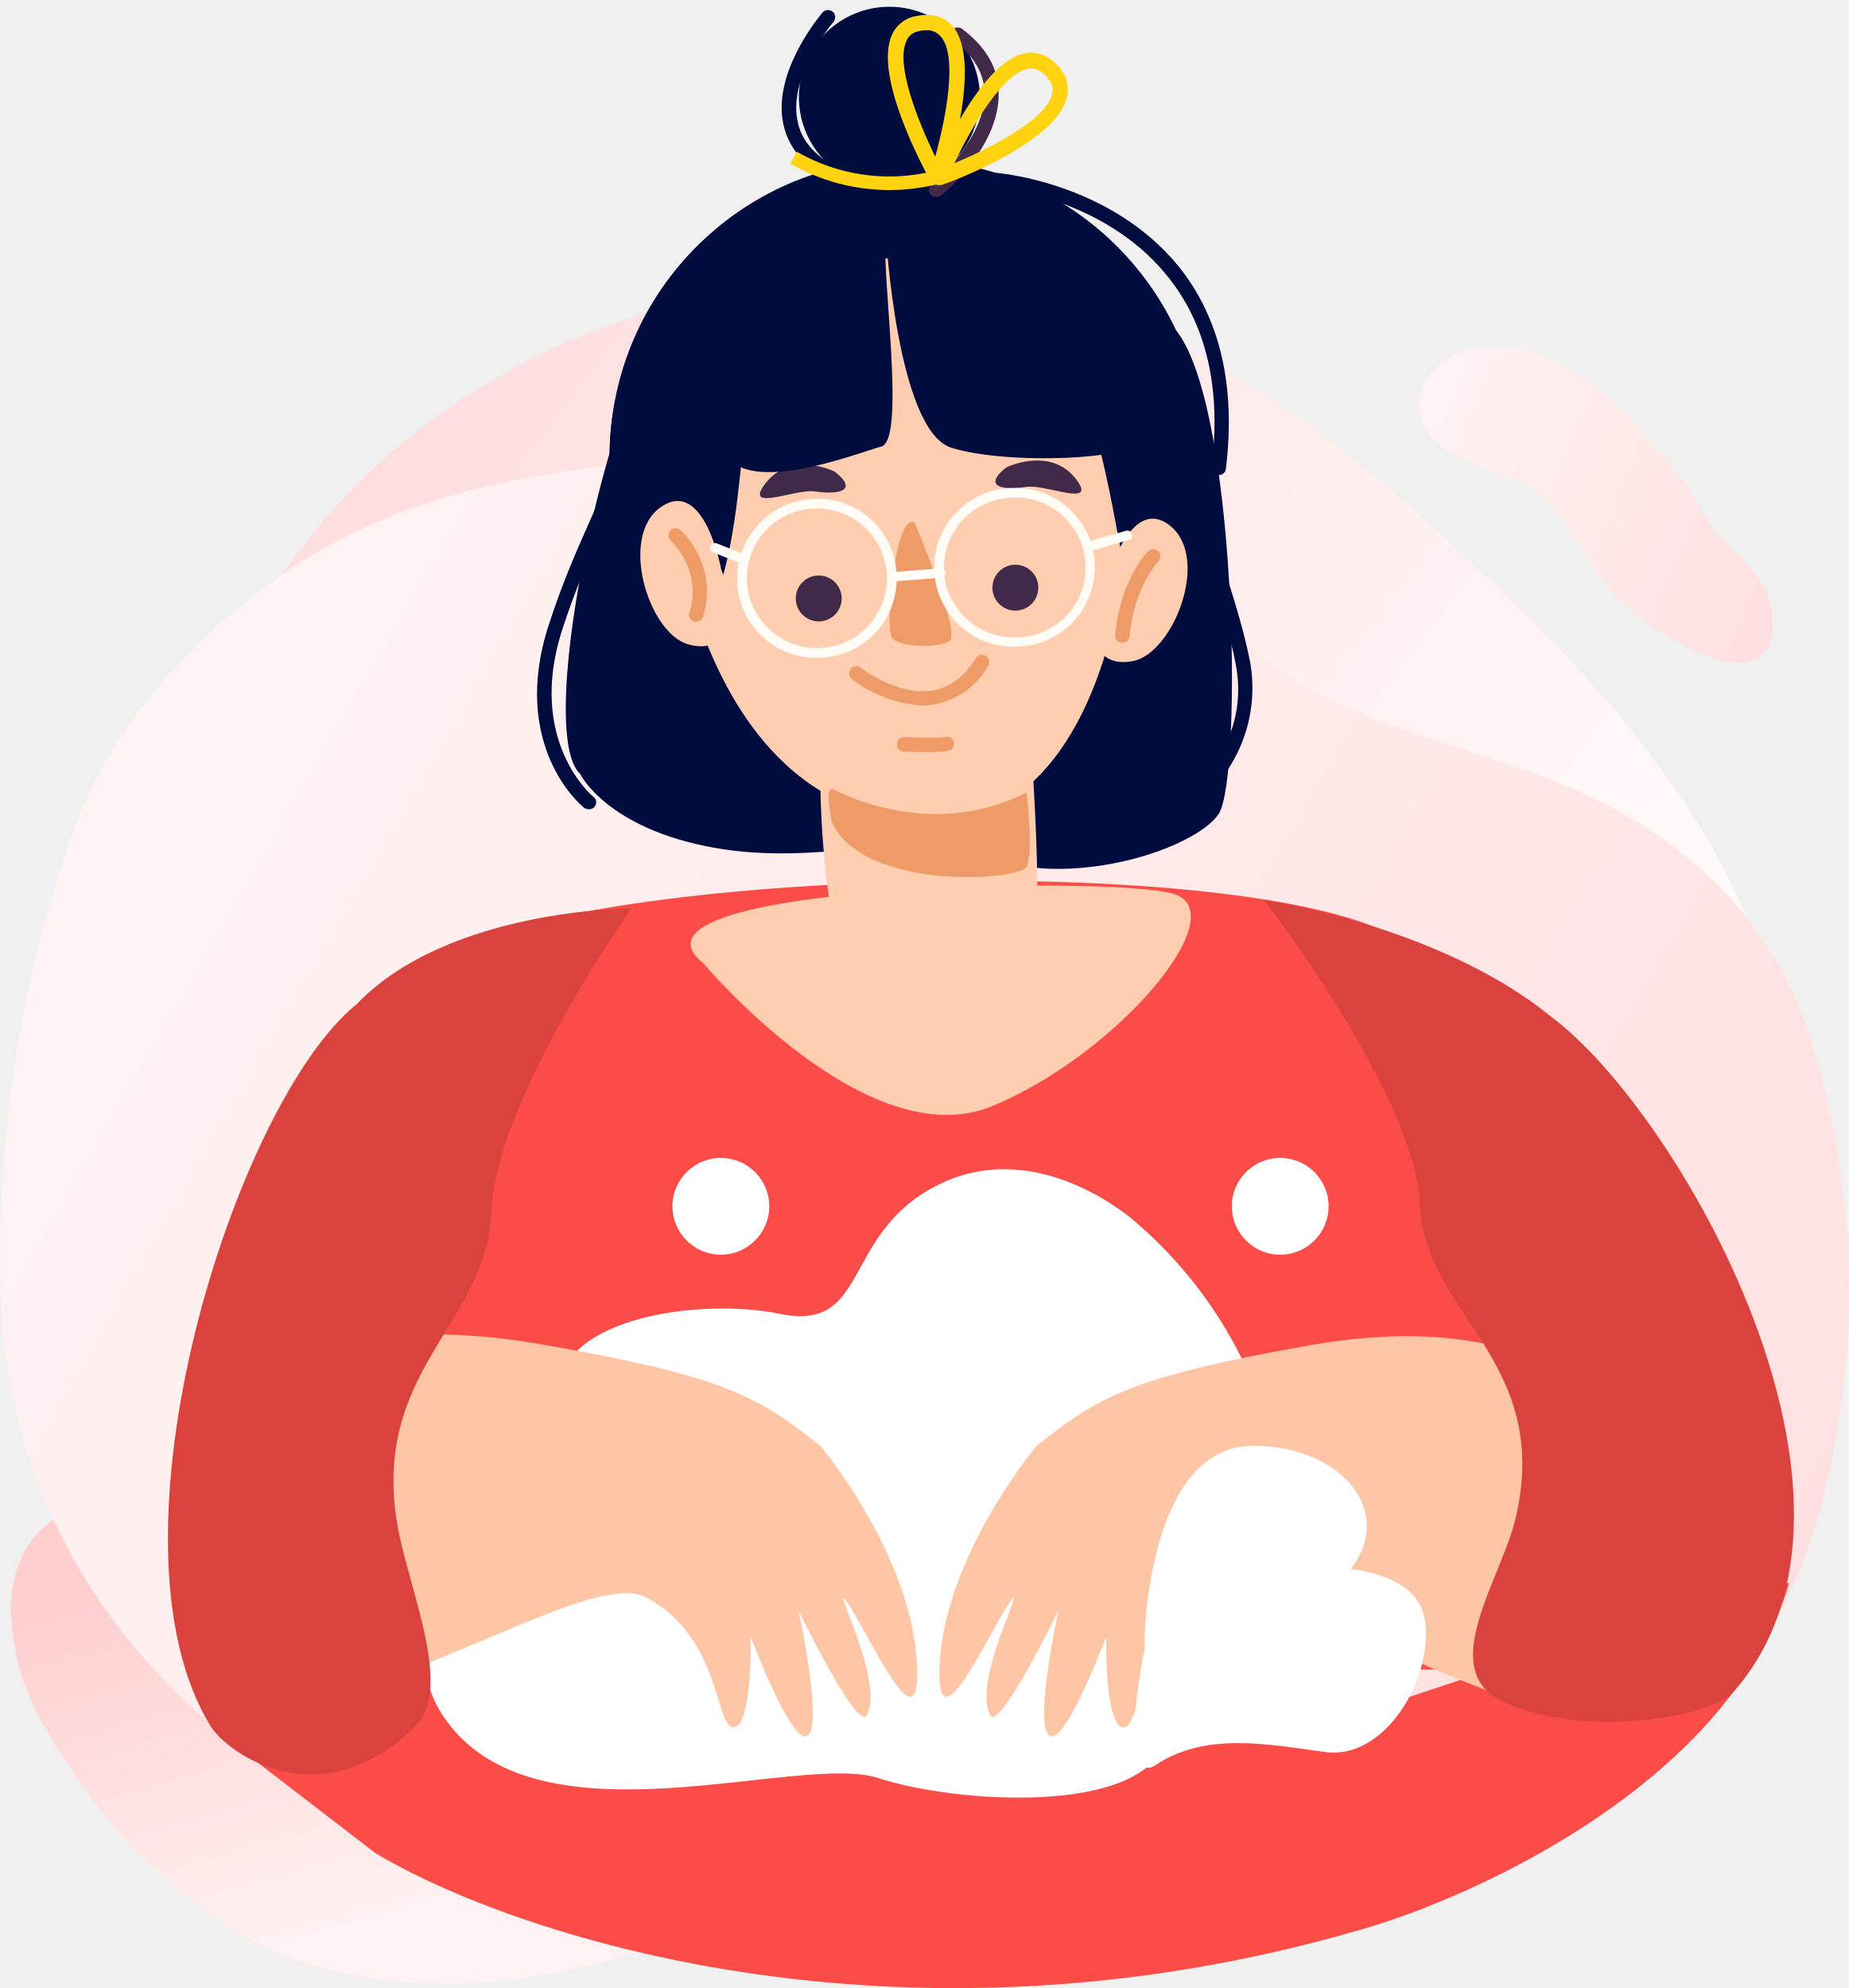
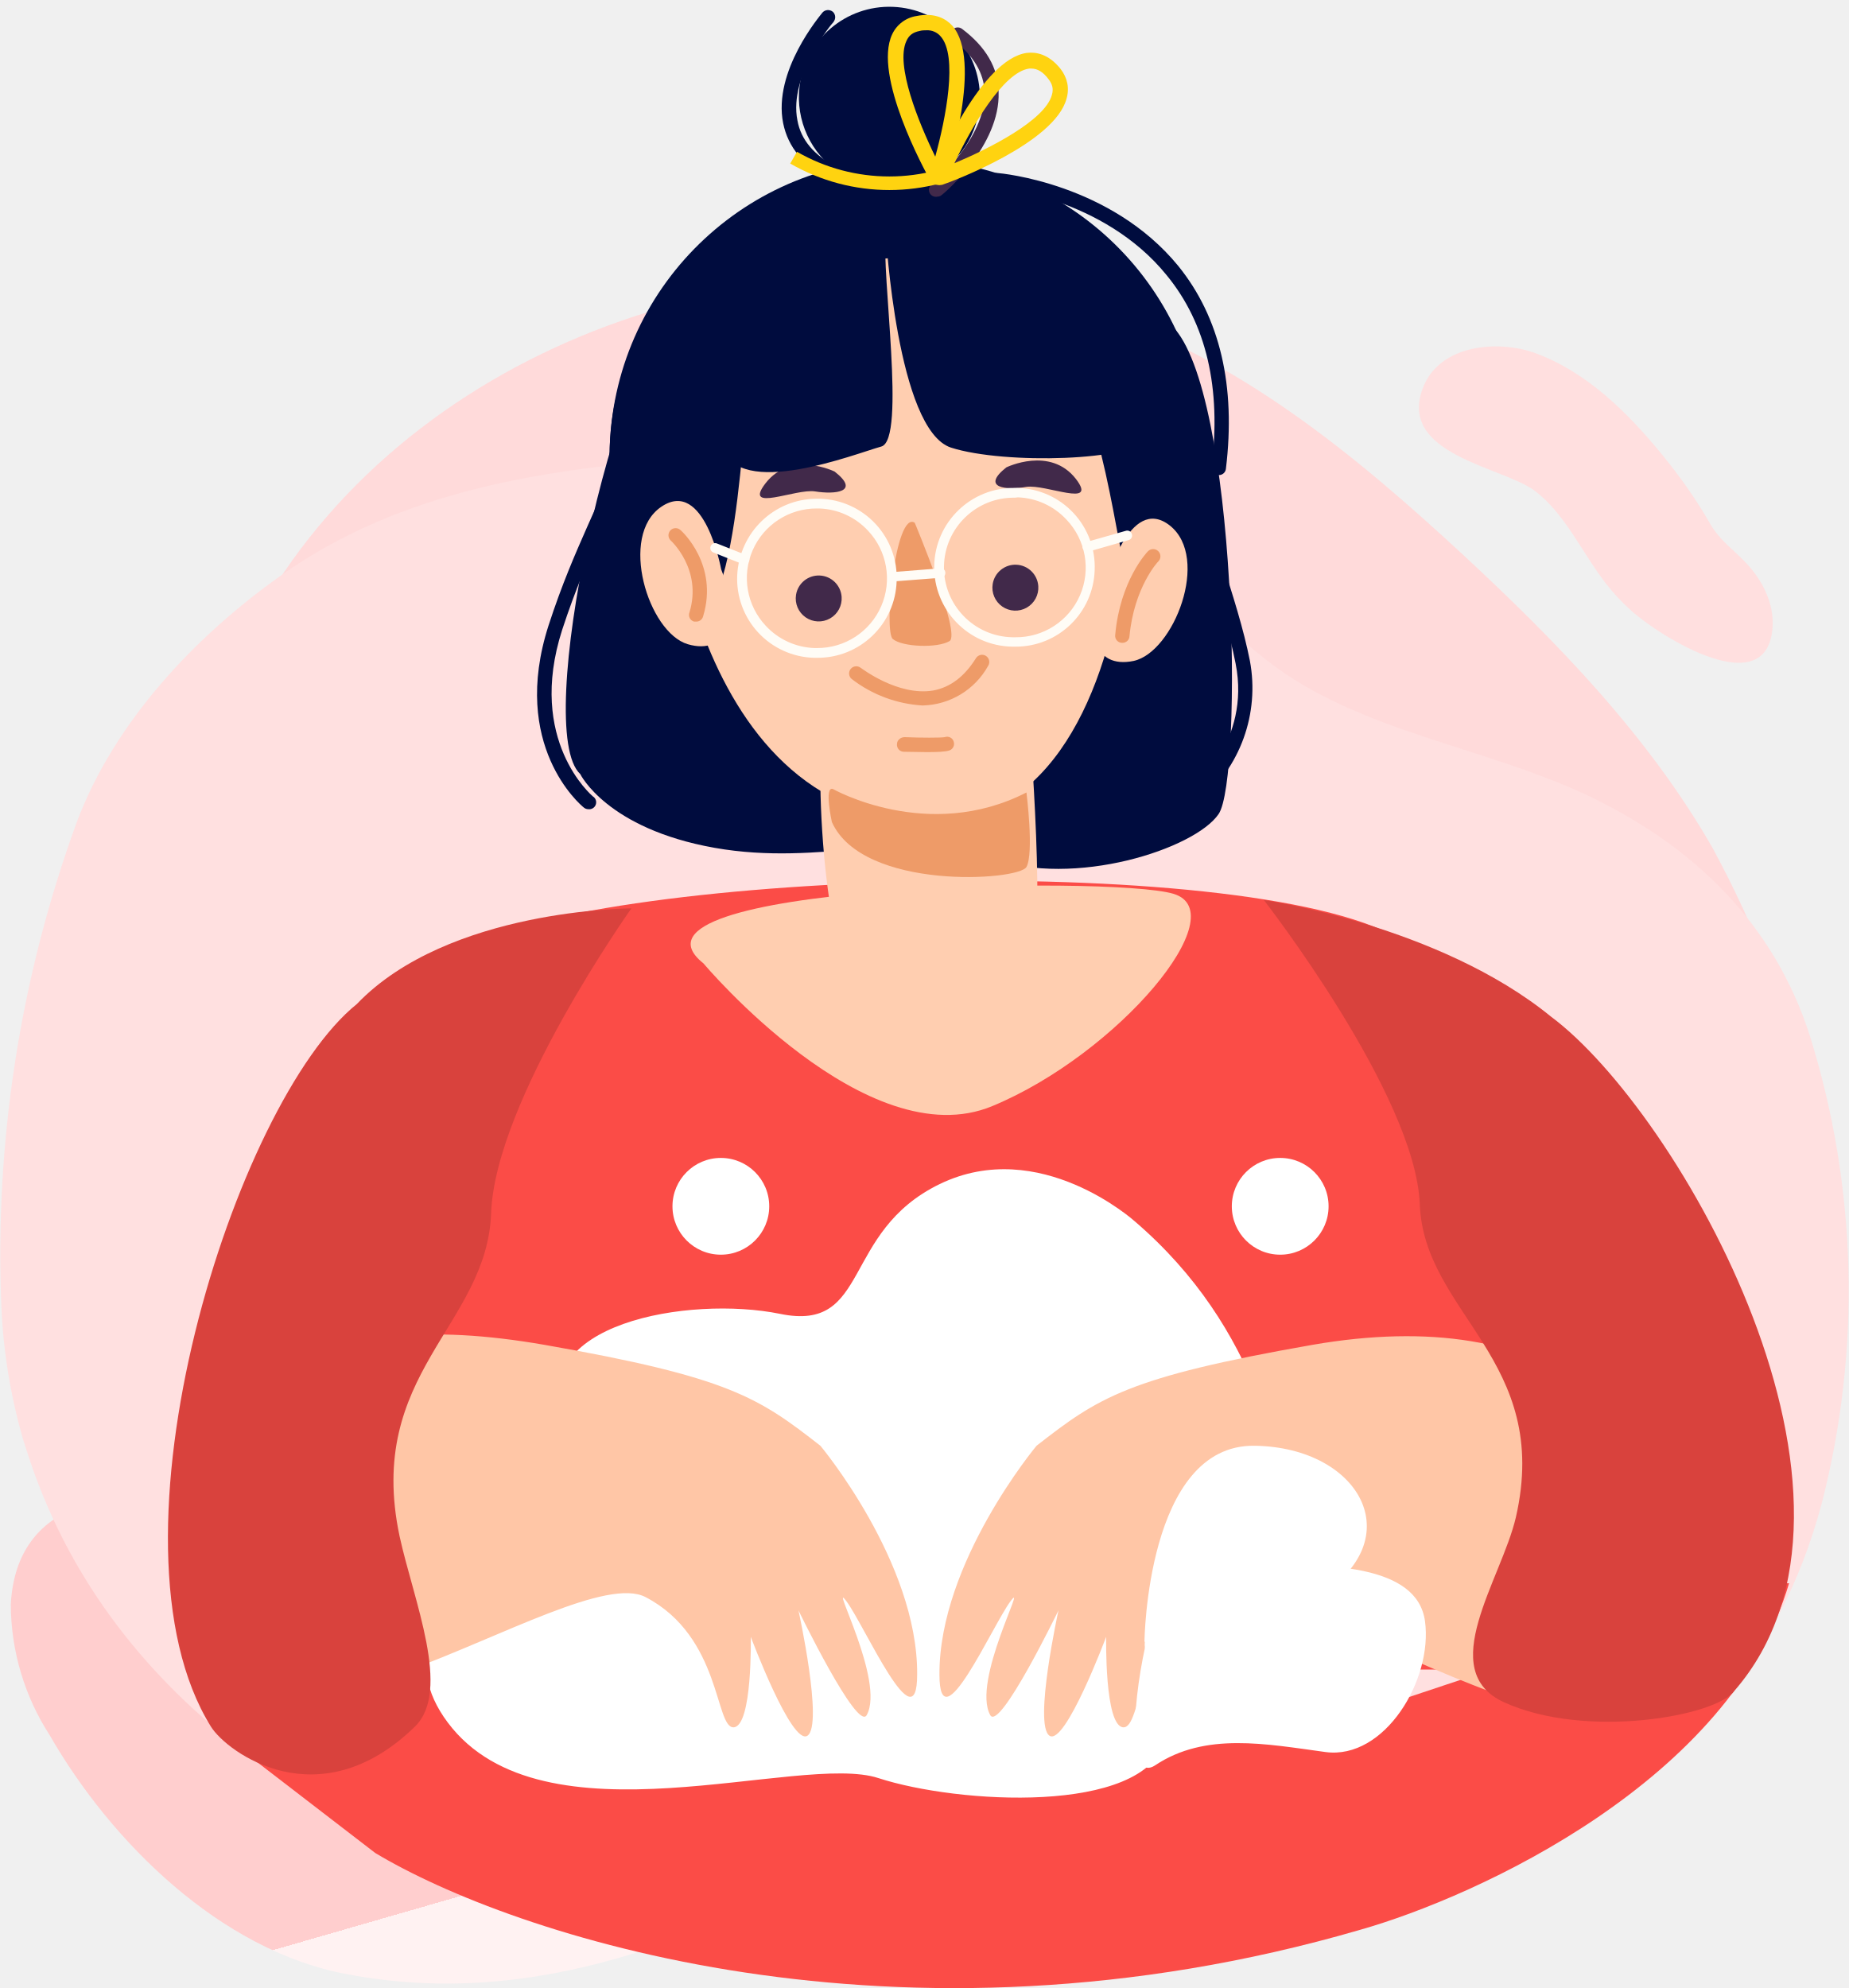
<svg xmlns="http://www.w3.org/2000/svg" fill="none" viewBox="0 0 531.2 571.2">
-   <path fill="url(#paint0_linear)" d="M214.4 557.8c-30.1 10.7-60.5 15.6-93 9.4-36.1-6.8-67.5-37.8-85.2-68.6A69.7 69.7 0 0125 461c1.6-30.5 30.4-34 54.9-29 13.8 2.8 26.4 9.1 39 15.3 20.7 10.4 45 15.5 63.7 30 6.3 4.8 11 10.6 18.2 14.1 11.3 5.5 24.2 8.1 35.8 13.1 10 4.3 21 11.4 21 22.1 0 11.1-11.5 18.2-21.7 22.6a317 317 0 01-21.5 8.5z" transform="translate(-21.9)" />
-   <path fill="url(#paint1_linear)" d="M103.5 164.4C153 91.7 255 62.5 337.7 90 377.5 103 411 130.5 441.8 159c27.2 25.2 53.6 52.3 72.1 84.6a303 303 0 0128.2 73.2c9.5 37 .8 84.6-47 81-11.1-.8-20.8-4.8-31.3-8.3-8.5-2.9-16.8-1.2-25.6-2.5a237.4 237.4 0 01-63.7-21.3c-41.2-19.5-78.7-46-121-63a293 293 0 00-109.1-21.3c-15.8 0-32.4 1-46.5-6-34.8-17.4-19.1-64.3-6.2-90.7 3.5-7 7.4-13.8 11.8-20.3z" transform="translate(-21.9)" />
-   <path fill="url(#paint2_linear)" d="M490.5 175.4c8.1 7.4 40 27.5 40.7 3.9.1-5.9-2.6-11.6-6.2-15.9-4.1-5-8.8-7.5-12-13.3-4-6.9-8.6-13.4-13.6-19.5-10.2-12.5-22.1-24-36.6-29.2-10.2-3.7-27.4-2.7-32.2 10.3-7 19 23 22.4 32.2 29.3 8.7 6.5 13.6 17.8 20.5 26.7 2.2 2.8 4.6 5.4 7.2 7.7z" transform="translate(-21.9)" />
-   <path fill="url(#paint3_linear)" d="M340.2 152.4c17.2 10.1 30.2 25.3 45.9 37.5 26 20.3 61.9 24.5 91.8 38.6 30.6 14.5 53.7 36.9 64 69.2a245.5 245.5 0 013.4 134.2c-12.6 47.2-42.2 78.6-85.5 99.5a353.4 353.4 0 01-152.8 33c-103.9.6-242-36-277.4-147.5l-1-3.1a162.3 162.3 0 01-6.3-38.2A362.1 362.1 0 0144 236.1c10.9-28.9 34.1-53.4 58.7-70.8 34.5-24.5 76.5-30.8 118.4-33.7 31-2.2 65.9-3 95.2 8.9a178 178 0 0123.8 11.9z" transform="translate(-21.9)" />
+   <path fill="url(#prevention20_linear)" d="M214.4 557.8c-30.1 10.7-60.5 15.6-93 9.4-36.1-6.8-67.5-37.8-85.2-68.6A69.7 69.7 0 0125 461c1.6-30.5 30.4-34 54.9-29 13.8 2.8 26.4 9.1 39 15.3 20.7 10.4 45 15.5 63.7 30 6.3 4.8 11 10.6 18.2 14.1 11.3 5.5 24.2 8.1 35.8 13.1 10 4.3 21 11.4 21 22.1 0 11.1-11.5 18.2-21.7 22.6a317 317 0 01-21.5 8.5z" transform="translate(-21.9)" />
+   <path fill="url(#prevention21_linear)" d="M103.5 164.4C153 91.7 255 62.5 337.7 90 377.5 103 411 130.5 441.8 159c27.2 25.2 53.6 52.3 72.1 84.6a303 303 0 0128.2 73.2c9.5 37 .8 84.6-47 81-11.1-.8-20.8-4.8-31.3-8.3-8.5-2.9-16.8-1.2-25.6-2.5a237.4 237.4 0 01-63.7-21.3c-41.2-19.5-78.7-46-121-63a293 293 0 00-109.1-21.3c-15.8 0-32.4 1-46.5-6-34.8-17.4-19.1-64.3-6.2-90.7 3.5-7 7.4-13.8 11.8-20.3z" transform="translate(-21.9)" />
+   <path fill="url(#prevention22_linear)" d="M490.5 175.4c8.1 7.4 40 27.5 40.7 3.9.1-5.9-2.6-11.6-6.2-15.9-4.1-5-8.8-7.5-12-13.3-4-6.9-8.6-13.4-13.6-19.5-10.2-12.5-22.1-24-36.6-29.2-10.2-3.7-27.4-2.7-32.2 10.3-7 19 23 22.4 32.2 29.3 8.7 6.5 13.6 17.8 20.5 26.7 2.2 2.8 4.6 5.4 7.2 7.7z" transform="translate(-21.9)" />
+   <path fill="url(#prevention23_linear)" d="M340.2 152.4c17.2 10.1 30.2 25.3 45.9 37.5 26 20.3 61.9 24.5 91.8 38.6 30.6 14.5 53.7 36.9 64 69.2a245.5 245.5 0 013.4 134.2c-12.6 47.2-42.2 78.6-85.5 99.5a353.4 353.4 0 01-152.8 33c-103.9.6-242-36-277.4-147.5l-1-3.1a162.3 162.3 0 01-6.3-38.2A362.1 362.1 0 0144 236.1c10.9-28.9 34.1-53.4 58.7-70.8 34.5-24.5 76.5-30.8 118.4-33.7 31-2.2 65.9-3 95.2 8.9a178 178 0 0123.8 11.9z" transform="translate(-21.9)" />
  <path fill="#fb4c47" d="M390.7 554.5c-133.1 38.7-244 1.3-282.9-22.1l-36-27.7L84.3 484l77.6-7 129-6.8 104 20.7 108-36H514c-16.6 56.4-89.1 89.9-123.3 99.6z" />
  <path fill="#fb4c47" d="M116.2 479.7h316.9s11.1-182.2-29.3-208.9c-40.3-26.6-229.1-21-271 1.7-41.8 22.8-16.6 207.2-16.6 207.2z" />
  <path fill="#000c3e" d="M169 232.5a2 2 0 01-1.3-.5c-.9-.7-21.2-17.8-10.1-52.3 3.9-12 7.7-20.6 11-28.1 6.1-13.6 10.5-23.4 11.3-44.3 0-1.2 1-2 2.1-2 1.2 0 2 1 2 2.1-.8 21.8-5.6 32.4-11.6 45.9-3.3 7.4-7 15.8-10.9 27.7-10.2 31.8 8.6 47.6 8.8 47.8a2 2 0 01-1.3 3.7zM281.5 26.9a26 26 0 11-51.8-2 26 26 0 0151.8 2z" />
  <path fill="#000c3e" d="M166.7 222.4s7.6 15.7 38.6 21.2 55.4-5.7 79.4 3c24 8.6 58.6-2.7 65.4-12.7 7-10.1 5.5-121.6-13.4-140.3-19-18.7-118-34.4-139.4-12.5-21.5 22-44.3 128.7-30.6 141.3z" />
  <path fill="#000c3e" d="M346 134.4a85.4 85.4 0 11-170.8-6.4 85.4 85.4 0 01170.7 6.4z" />
  <path fill="#ffceb0" d="M295.6 205.8s5.5 66.5 0 73.9c-5.5 7.4-40.6 1.9-49.9 0-9.2-1.8-13-73.9-7.4-73.9s56.2-14.8 57.3 0z" />
  <path fill="#ffceb0" d="M190.8 128s3.6 103.7 73.6 108.1c70.1 4.5 70-141.5 44.7-155.4-25.4-14-131.2-11.3-118.3 47.3z" />
  <path fill="#ee9b68" d="M262.8 150.2s13.4 31.9 10 34c-3.5 2.1-13.6 1.7-16.3-.6-2.7-2.3.8-37 6.3-33.4z" />
  <path fill="#41294a" d="M241.8 171.5a6.6 6.6 0 11-13.1-.6 6.6 6.6 0 0113.1.6zM298.3 168.4a6.6 6.6 0 11-13.1-.6 6.6 6.6 0 0113.1.6z" />
  <path fill="#000c3e" d="M246 72.7s-25.1 12.2-29.9 35c-4.8 22.8-2.3 81.2-29 78.5 0 0-51.5-115.6 59-113.5zM259.3 73.2c-2.3 1.6 25.9 1.6 42 21.1 16.1 19.6 20 68.4 22.4 69.3 2.5.9 12.5-60.5-5.2-79-17.7-18.4-46.3-20.7-59.2-11.4z" />
  <path fill="#ee9b68" d="M239.3 226.7s27.3 15.5 55.6 1c0 0 2.2 17.4 0 21.4s-47 6.9-55.9-12.9c0 0-2.3-10.4.3-9.5z" />
  <path fill="#ffceb0" d="M317.7 167.8s6.7-26 18.4-16.8c11.7 9.3 1.1 36.4-10.4 38.9-11.6 2.4-14.4-8.8-8-22.1zM207.2 163.6s-4.8-26.4-17.2-18c-12.3 8.3-3.8 36.1 7.6 39.5 11.3 3.3 15-7.7 9.6-21.5z" />
  <path fill="#41294a" d="M289.1 134.3s12.6-6.2 20 3.3c6.5 8.5-8.7 1.4-14.3 2.3-5.7 1-13.1.3-5.7-5.6zM239.8 135.5s-12.5-6.2-19.9 3.4c-6.5 8.5 8.7 1.4 14.3 2.3 5.7.9 13.1.2 5.6-5.7z" />
  <path fill="#fffcf6" d="M234.7 146.1a20 20 0 00-14.7 33.7 20 20 0 0014 6.4h.7a20 20 0 0014.7-33.7 20 20 0 00-14-6.4zm0 42.9h-.9a22.7 22.7 0 01-22-23.7c.6-12.3 10.6-22 22.9-22h.9a22.7 22.7 0 0122 23.7 22.7 22.7 0 01-22.9 22zM291.6 143a20 20 0 00-.7 40.1h.8a20 20 0 0014.7-33.8 20 20 0 00-14-6.4zm0 42.8h-.8a22.8 22.8 0 01.8-45.6h.9a22.7 22.7 0 0122 23.6 22.7 22.7 0 01-22.8 22z" />
  <path fill="#fffcf6" d="M214 162.2l-.6-.1-8.3-3.3a1.4 1.4 0 111-2.6l8.3 3.3c.8.3 1.1 1.1.8 1.8-.2.5-.7.9-1.3.9zM312.3 158.5a1.4 1.4 0 01-.4-2.7l11.6-3.3c.7-.2 1.5.2 1.7 1 .2.7-.2 1.5-1 1.7l-11.5 3.3h-.4z" />
  <path fill="#000c3e" d="M254.5 67.3s3.2 56.2 18.7 61.3c15.5 5 53.5 3.7 55.4-2.5 1.8-6.1-29.5-55.6-52-63.5-39.5-14-73.6 50.3-69.1 65.7 4.5 15.5 38.4 2 45.7 0 7.2-2-.1-50 1.3-61z" />
  <path fill="#fffcf6" d="M256.1 167.1a1.4 1.4 0 010-2.7l14-1.1c.9-.1 1.5.5 1.5 1.3 0 .7-.5 1.4-1.2 1.4l-14.2 1.1z" />
  <path fill="#000c3e" d="M239.4 51.9a2 2 0 01-1-.3c-7.5-3.9-12-9.3-13.4-16.2-3-15 10.7-31 11.3-31.8.7-.8 2-1 3-.2.8.8.9 2 .1 3-.1 0-12.9 15.2-10.3 28.2 1 5.6 4.8 10 11.2 13.4a2 2 0 01-1 3.9z" />
  <path fill="#41294a" d="M269.3 56.5a2 2 0 01-1.4-3.7c.2-.1 15.3-13 15-26.2-.2-5.6-3.2-10.7-9-15a2 2 0 112.5-3.3c6.8 5.1 10.4 11.2 10.5 18.2.5 15.3-15.6 29-16.3 29.5a2 2 0 01-1.3.5z" />
  <path fill="#000c3e" d="M343.3 230.7a2 2 0 01-1.3-3.7c.7-.5 17.4-13.9 13-36.3-1.7-8.8-4.8-18.6-8.1-28.9-5.8-18-11.8-36.5-12-54.5 0-1.1 1-2 2.1-2 1.2 0 2.1.9 2.1 2 .1 17.3 6 35.6 11.7 53.2 3.4 10.5 6.5 20.3 8.3 29.4a42.4 42.4 0 01-14.6 40.4 2 2 0 01-1.2.4z" />
  <path fill="#000c3e" d="M350.2 136.5h-.3a2 2 0 01-1.8-2.3c2.8-22.7-1.5-41.2-12.9-55.1-18.2-22.5-48.7-25.3-49-25.3a2 2 0 01-2-2.2 2 2 0 012.3-1.9c1.3.1 32.6 3 52 26.7 12 14.8 16.6 34.5 13.7 58.3a2 2 0 01-2 1.8z" />
  <path fill="#ee9b68" d="M266.3 216.1l-6.6-.1a2 2 0 01-2-2.2c0-1.1 1-2 2.2-2 4.7.2 10.5.2 11.5 0 1.1-.4 2.3.2 2.6 1.3a2 2 0 01-1.2 2.5c-1 .4-3.6.5-6.5.5zM200 178.6h-.6a2 2 0 01-1.3-2.7c3.7-12.3-5.3-20.5-5.4-20.6a2 2 0 012.8-3c.4.3 11 10 6.5 24.8a2 2 0 01-2 1.5zM322.5 184.7h-.2a2 2 0 01-1.9-2.3c1.4-15.5 9-23.6 9.4-24a2 2 0 013 2.9c-.1 0-7 7.5-8.3 21.5a2 2 0 01-2 1.9z" />
  <path fill="#ffceb0" d="M202.1 276.8s47 56 83 41c36.2-15 70.1-55.6 52-61-18.2-5.4-163.4-2.6-135 20z" />
  <path fill="#fff" d="M326 350.9s-27.3-24.6-56-10.7c-28.5 13.8-19.8 42.7-45.9 37.3-26-5.3-73.3 2.7-62 31 11.2 28.2-60.7 50.2-33.4 86.5 27.3 36.3 101 8.4 123.7 15.9 22.7 7.4 76 10.6 82.3-10.7 6.2-21.3 46-24.5 39.7-52.3-6.2-27.7-12.4-66.1-48.4-97z" />
  <path fill="#ffc6a6" d="M235.7 415.4s28 33.5 27.8 65.7c0 20.5-15.1-14-20.3-21-5.2-7 11.2 23 5.8 32.7-2.7 4.8-19.6-30.1-19.6-30.1s7.2 32.8 2.6 36c-4.5 3.1-16.3-28.4-16.3-28.4s.5 25.6-4.9 26c-5.4.3-3.5-26-25.3-37.4-21.7-11.4-121 67.4-123.3 2.8-2.4-64.6 26.7-87 94.2-75.3 53.2 9.3 61.6 15.2 79.3 29zM297.8 415.4s-28 33.5-27.9 65.7c0 20.5 15.2-14 20.4-21 5.2-7-11.2 23-5.8 32.7 2.7 4.8 19.6-30.1 19.6-30.1s-7.2 32.8-2.6 36c4.5 3.1 16.3-28.4 16.3-28.4s-.5 25.6 4.9 26c5.4.3 3.5-26 25.2-37.4 21.8-11.4 133.6 75.2 136 10.5 2.3-64.6-39.4-94.7-106.8-83-53.2 9.3-61.6 15.2-79.3 29z" />
  <path fill="#fff" d="M328.8 471.7s.6-56.7 31.6-56.3c31 .4 45.7 28 16.5 44.4-29.1 16.3-49 23-48 11.9z" />
  <path fill="#fff" d="M352.2 436.4s5 11.5 16.6 12.7c11.7 1.1 38.3 0 40.6 16.7 2.3 16.8-11.6 39.9-28.6 37.6-17-2.3-34.5-5.8-48.9 3.8-14.3 9.6 0-77.7 20.3-70.8zM381.7 346.6a13.9 13.9 0 11-27.8 0 13.9 13.9 0 0127.8 0zM221 346.6a13.9 13.9 0 11-27.8 0 13.9 13.9 0 0127.8 0z" />
  <path fill="#ee9b68" d="M265 202.7a36.9 36.9 0 01-20.3-7.6 2 2 0 012.6-3.2c.1 0 10.6 8.2 20.8 6.5 4.9-.9 9-4 12.3-9.3a2 2 0 013.5 2.2 22.1 22.1 0 01-18.8 11.4z" />
  <path fill="#d9423d" d="M181.4 261s-39.2 55.2-40.3 87.6c-1.2 32.4-36.2 46-26.3 92.8 4 18.4 15 44.4 4.4 54.7-27.5 26.8-54 7.4-58.6 0-33.1-53.3 7-179.5 41.9-207.6 26.3-27.5 78.9-27.5 78.9-27.5zM363.1 258.6s43.6 56 44.8 87.4c1.2 31.5 38 44.7 27.6 90-4.2 17.9-23.3 44-3.4 53.1 23.7 10.8 61.3 3.9 66.2-3.3 47.8-55-16-166.4-52.7-193.7-32.2-26.3-82.5-33.5-82.5-33.5z" />
  <path fill="#ffd310" d="M266.2 8.7c-.6 0-1.3 0-2 .2-2 .4-3.1 1.3-3.8 2.9-3.2 6.9 3.5 23.4 8.3 33.2 3-10.9 6.6-29 1.5-34.6a5 5 0 00-4-1.7zm3 44.4c-.7 0-1.5-.4-1.9-1.2-1.7-3-16.5-30.2-11-42a9.3 9.3 0 017-5.3c5.4-1.1 8.6.9 10.3 2.8 8.7 9.9-1 40.7-2.2 44.2a2.2 2.2 0 01-2.1 1.5z" />
  <path fill="#ffd310" d="M296.3 19.7h-.6c-7.5 1-16.7 17-21.5 27.2 10-4.2 26-12.3 28-19.6.5-1.7.2-3.1-1-4.6-1.5-2-3.1-3-4.9-3zM270 53.2a2.2 2.2 0 01-2-3C269.3 46.7 282 17 295 15.2c2.5-.3 6.2.2 9.7 4.6 2 2.6 2.6 5.6 1.7 8.6C303 41 274 52 270.7 53.1l-.8.1z" />
  <path stroke="#ffd310" stroke-width="3.9" d="M228 45.3a55.1 55.1 0 0055 0" />
  <defs>
-     <linearGradient id="paint0_linear" x1="22.3" x2="53.6" y1="465.3" y2="573.8" gradientUnits="userSpaceOnUse">
-       <stop stop-color="#FFCECE" />
+     <linearGradient id="prevention20_linear" x1="22.3" x2="53.6" y1="465.3" y2="573.8" gradientUnits="userSpaceOnUse">
+       <stop offset="1" stop-color="#FFCECE" />
      <stop offset="1" stop-color="#FFF2F2" />
    </linearGradient>
-     <linearGradient id="paint1_linear" x1="84.5" x2="494.9" y1="97.5" y2="408.9" gradientUnits="userSpaceOnUse">
-       <stop stop-color="#FFDADA" />
+     <linearGradient id="prevention21_linear" x1="84.5" x2="494.9" y1="97.5" y2="408.9" gradientUnits="userSpaceOnUse">
+       <stop offset="1" stop-color="#FFDADA" />
      <stop offset="1" stop-color="#fff" />
    </linearGradient>
-     <linearGradient id="paint2_linear" x1="532" x2="412" y1="178.9" y2="127.6" gradientUnits="userSpaceOnUse">
-       <stop stop-color="#FFDFDF" />
+     <linearGradient id="prevention22_linear" x1="532" x2="412" y1="178.9" y2="127.6" gradientUnits="userSpaceOnUse">
+       <stop offset="1" stop-color="#FFDFDF" />
      <stop offset="1" stop-color="#FFF5F5" />
    </linearGradient>
-     <linearGradient id="paint3_linear" x1="504.9" x2="22.4" y1="517" y2="237.5" gradientUnits="userSpaceOnUse">
-       <stop stop-color="#FFE0E0" />
+     <linearGradient id="prevention23_linear" x1="504.9" x2="22.4" y1="517" y2="237.5" gradientUnits="userSpaceOnUse">
+       <stop offset="1" stop-color="#FFE0E0" />
      <stop offset="1" stop-color="#FFF4F4" />
    </linearGradient>
  </defs>
</svg>
